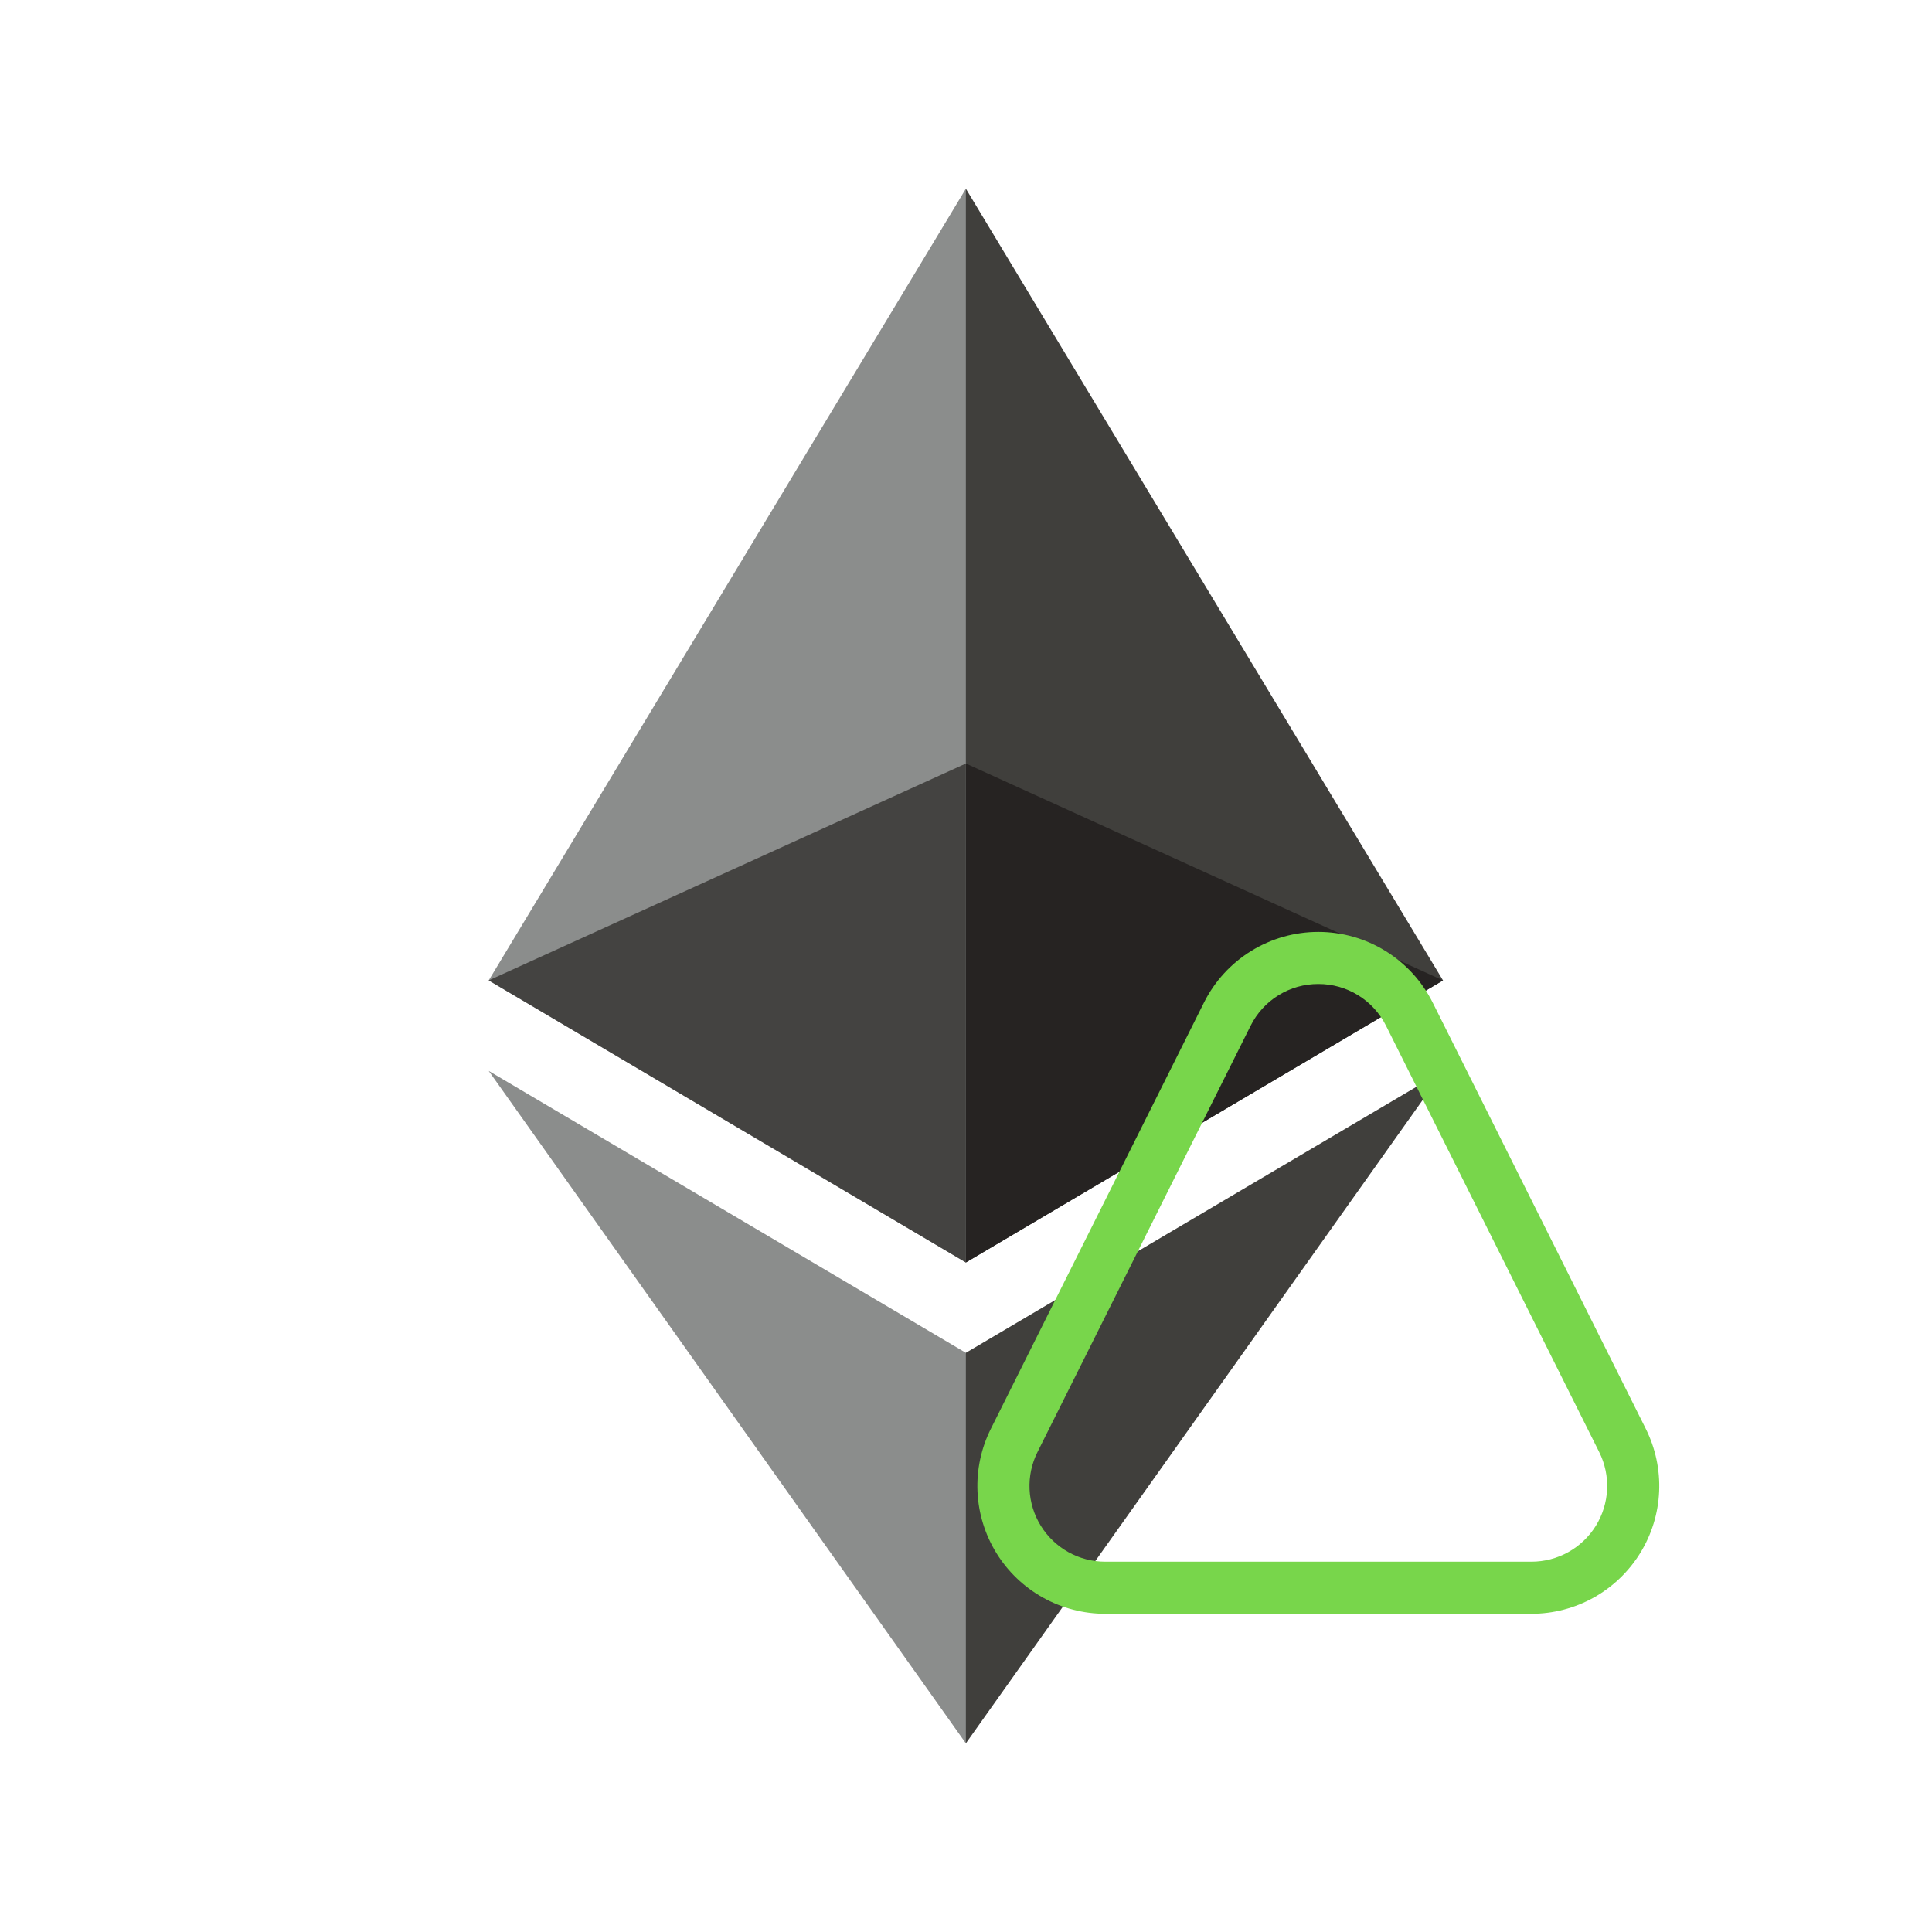
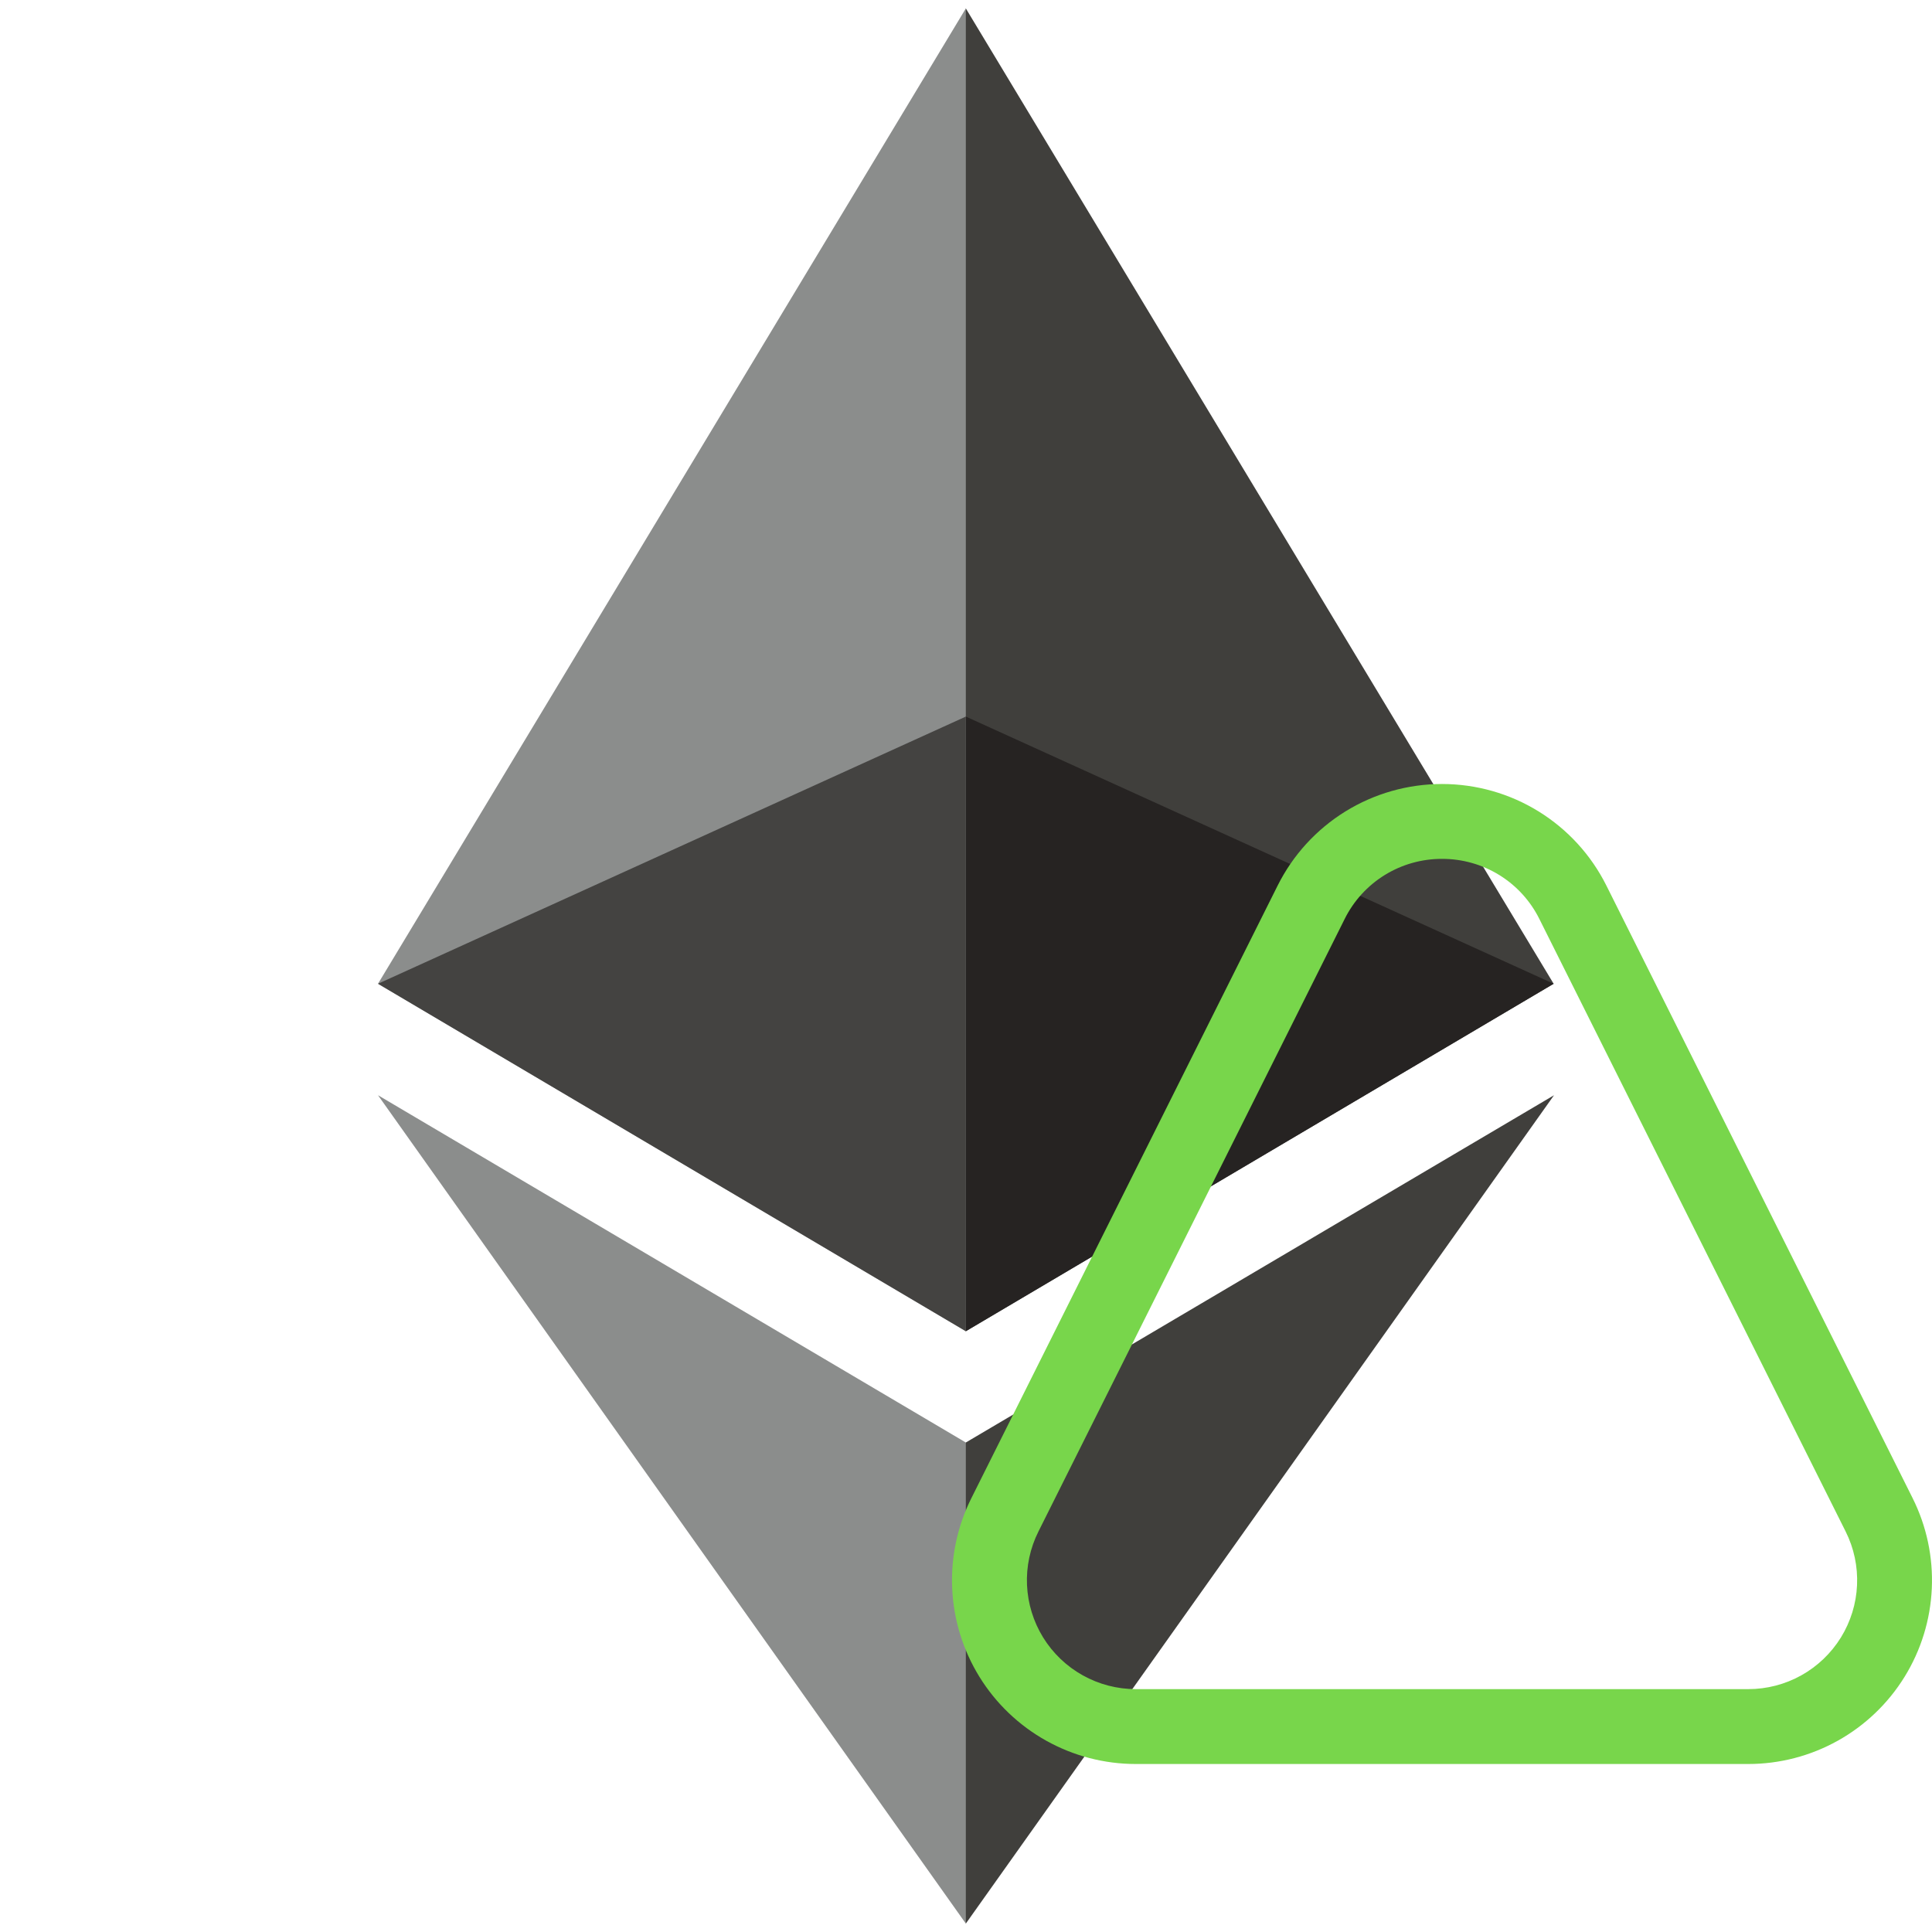
- <svg xmlns="http://www.w3.org/2000/svg" width="85" height="85" viewBox="0 0 85 85" fill="none">
-   <path d="M42.494 8.301L42.035 9.86V55.086L42.494 55.544L63.487 43.134L42.494 8.301Z" fill="#403F3C" />
-   <path d="M42.494 8.301L21.5 43.134L42.494 55.544V33.592V8.301Z" fill="#8B8D8C" />
-   <path d="M42.494 59.518L42.235 59.833V75.944L42.494 76.699L63.5 47.116L42.494 59.518Z" fill="#403F3C" />
-   <path d="M42.494 76.699V59.518L21.5 47.115L42.494 76.699Z" fill="#8B8D8C" />
-   <path d="M42.494 55.543L63.487 43.134L42.494 33.592V55.543Z" fill="#262322" />
-   <path d="M21.501 43.134L42.494 55.543V33.592L21.501 43.134Z" fill="#444341" />
-   <path d="M58.001 43.292C58.62 43.29 59.227 43.461 59.754 43.787C60.281 44.112 60.706 44.578 60.982 45.133L70.357 63.883C70.611 64.391 70.731 64.956 70.706 65.524C70.68 66.091 70.51 66.643 70.212 67.127C69.913 67.61 69.496 68.009 68.999 68.286C68.503 68.563 67.944 68.708 67.376 68.708H48.626C48.057 68.708 47.498 68.563 47.002 68.286C46.506 68.009 46.089 67.61 45.79 67.126C45.492 66.643 45.322 66.091 45.296 65.523C45.271 64.956 45.391 64.391 45.646 63.883L55.02 45.133C55.295 44.578 55.72 44.112 56.247 43.787C56.774 43.461 57.381 43.29 58.001 43.292ZM58.001 41C56.956 41 55.932 41.291 55.044 41.84C54.155 42.389 53.437 43.174 52.97 44.108L43.595 62.858C43.165 63.716 42.963 64.669 43.006 65.627C43.049 66.585 43.336 67.516 43.84 68.332C44.344 69.148 45.048 69.821 45.886 70.288C46.724 70.755 47.667 71 48.626 71H67.376C68.335 71 69.278 70.755 70.115 70.288C70.952 69.821 71.657 69.147 72.161 68.331C72.665 67.516 72.952 66.585 72.995 65.626C73.037 64.669 72.835 63.716 72.406 62.858L63.032 44.108C62.564 43.174 61.846 42.389 60.957 41.84C60.069 41.291 59.045 41 58.001 41Z" fill="#78D64B" />
+ <svg xmlns="http://www.w3.org/2000/svg" width="69" height="69" viewBox="0 0 69 69" fill="none">
+   <path d="M34.494 0.301L34.035 1.86V47.086L34.494 47.544L55.487 35.134L34.494 0.301Z" fill="#403F3C" />
+   <path d="M34.494 0.301L13.5 35.134L34.494 47.544V25.592V0.301Z" fill="#8B8D8C" />
+   <path d="M34.494 51.518L34.235 51.833V67.944L34.494 68.699L55.5 39.116L34.494 51.518Z" fill="#403F3C" />
+   <path d="M34.494 68.699V51.518L13.5 39.115L34.494 68.699Z" fill="#8B8D8C" />
+   <path d="M34.494 47.543L55.487 35.134L34.494 25.592V47.543Z" fill="#262322" />
+   <path d="M13.501 35.134L34.494 47.543V25.592L13.501 35.134Z" fill="#444341" />
+   <path d="M51.501 30.674C52.223 30.672 52.932 30.872 53.546 31.251C54.161 31.631 54.657 32.175 54.978 32.822L65.916 54.697C66.213 55.29 66.353 55.949 66.323 56.611C66.294 57.273 66.095 57.917 65.747 58.481C65.398 59.045 64.911 59.511 64.332 59.834C63.753 60.157 63.101 60.326 62.438 60.326H40.563C39.9 60.326 39.248 60.156 38.669 59.833C38.09 59.51 37.604 59.045 37.255 58.481C36.907 57.917 36.709 57.273 36.679 56.611C36.649 55.949 36.79 55.29 37.087 54.697L48.023 32.822C48.344 32.175 48.84 31.631 49.455 31.251C50.07 30.872 50.778 30.672 51.501 30.674V30.674ZM51.501 28C50.282 28 49.088 28.339 48.051 28.979C47.014 29.62 46.176 30.536 45.631 31.626L34.694 53.501C34.193 54.502 33.956 55.614 34.007 56.731C34.057 57.849 34.392 58.935 34.98 59.887C35.568 60.839 36.39 61.624 37.367 62.169C38.344 62.714 39.444 63 40.563 63H62.438C63.557 63 64.657 62.714 65.634 62.169C66.611 61.624 67.433 60.838 68.02 59.887C68.609 58.935 68.943 57.849 68.993 56.731C69.043 55.613 68.807 54.502 68.306 53.501L57.37 31.626C56.825 30.536 55.987 29.62 54.95 28.979C53.914 28.339 52.719 28 51.501 28V28Z" fill="#78D64B" />
</svg>
